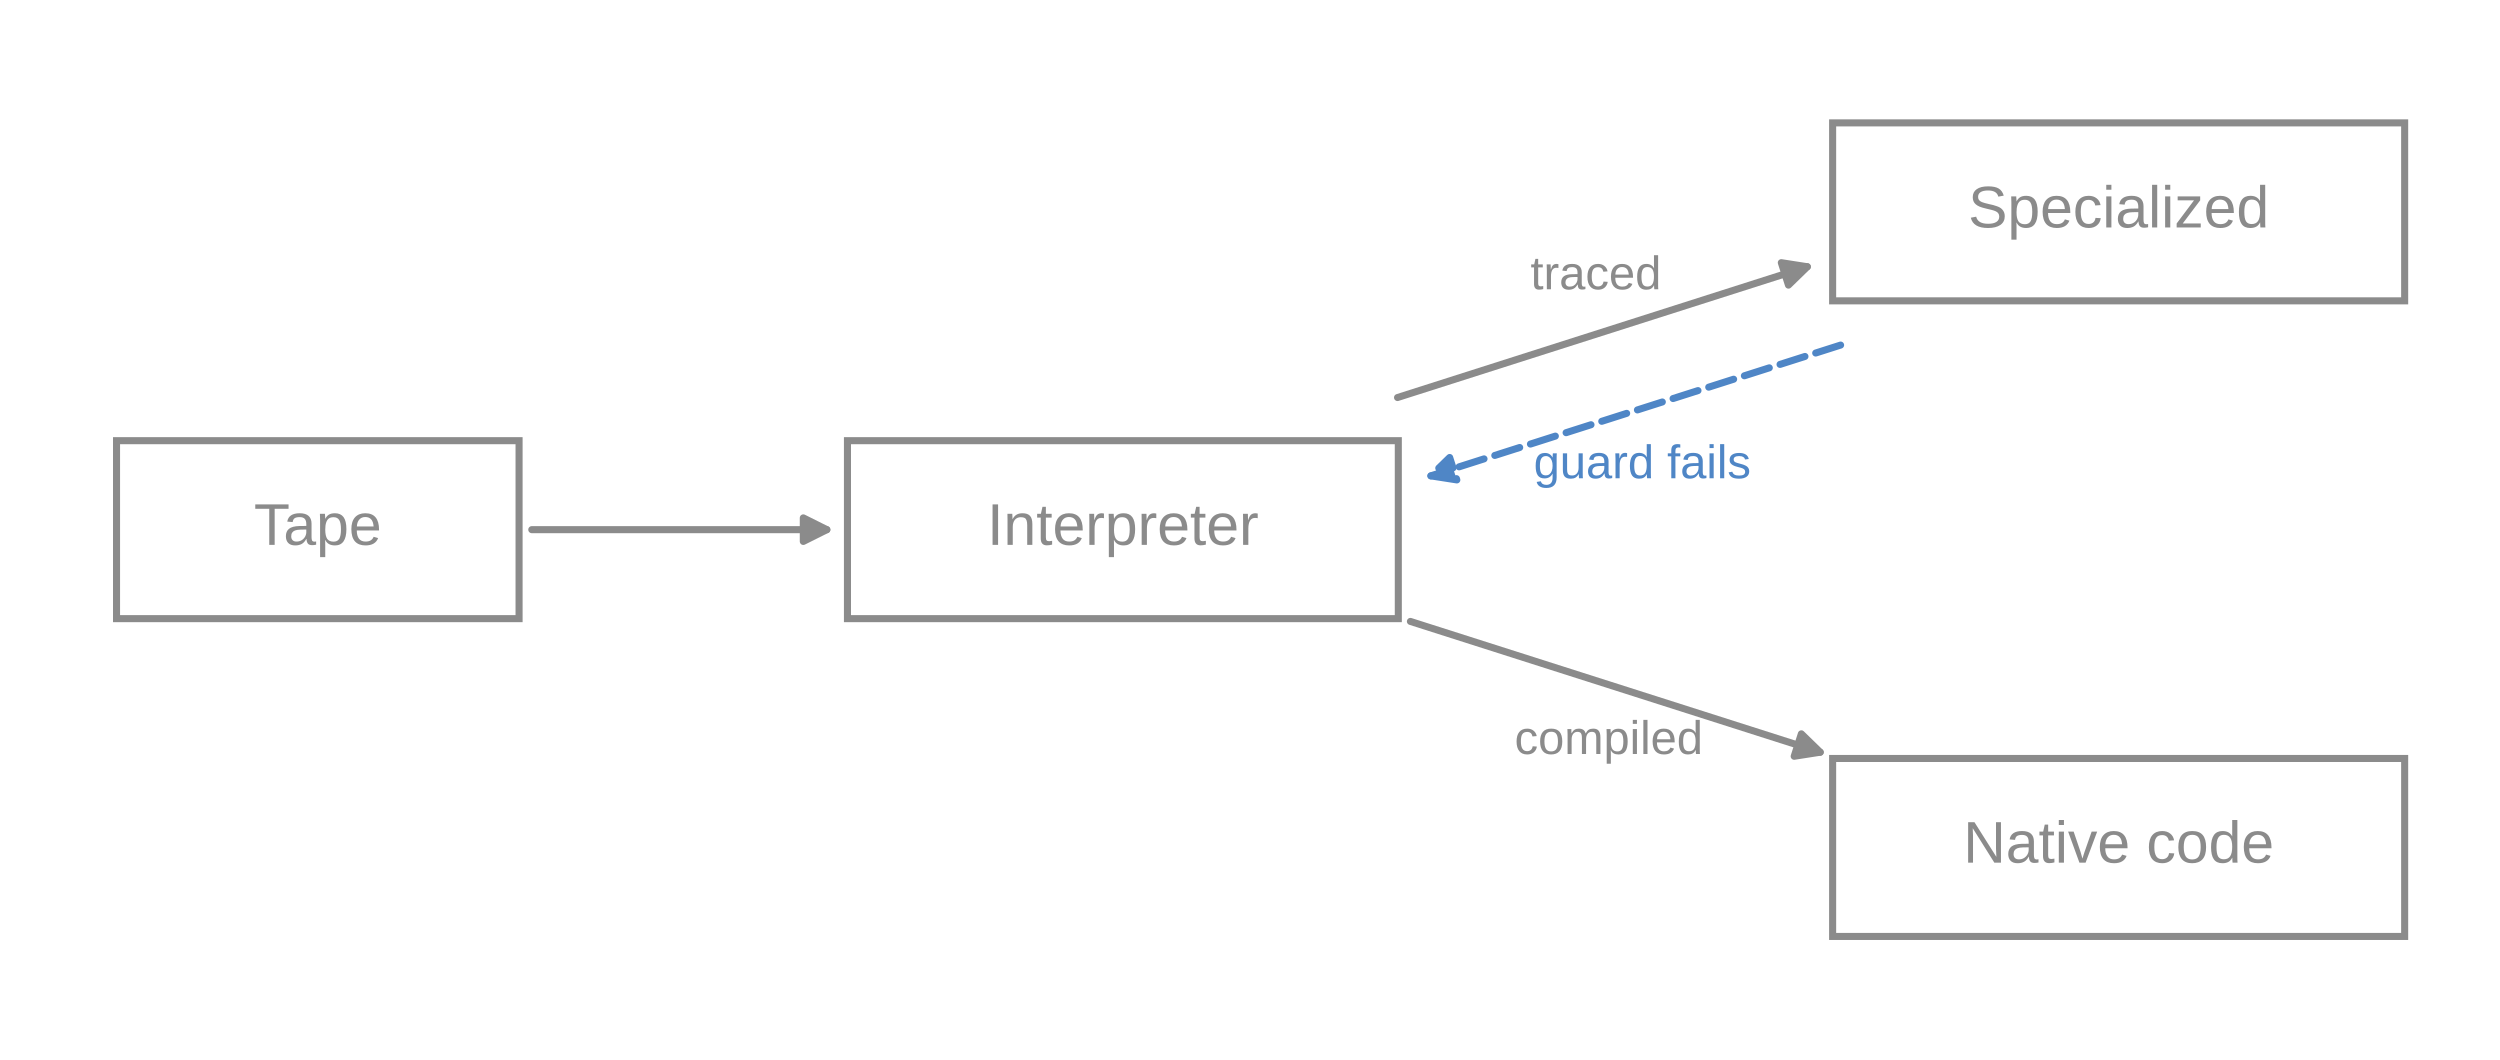
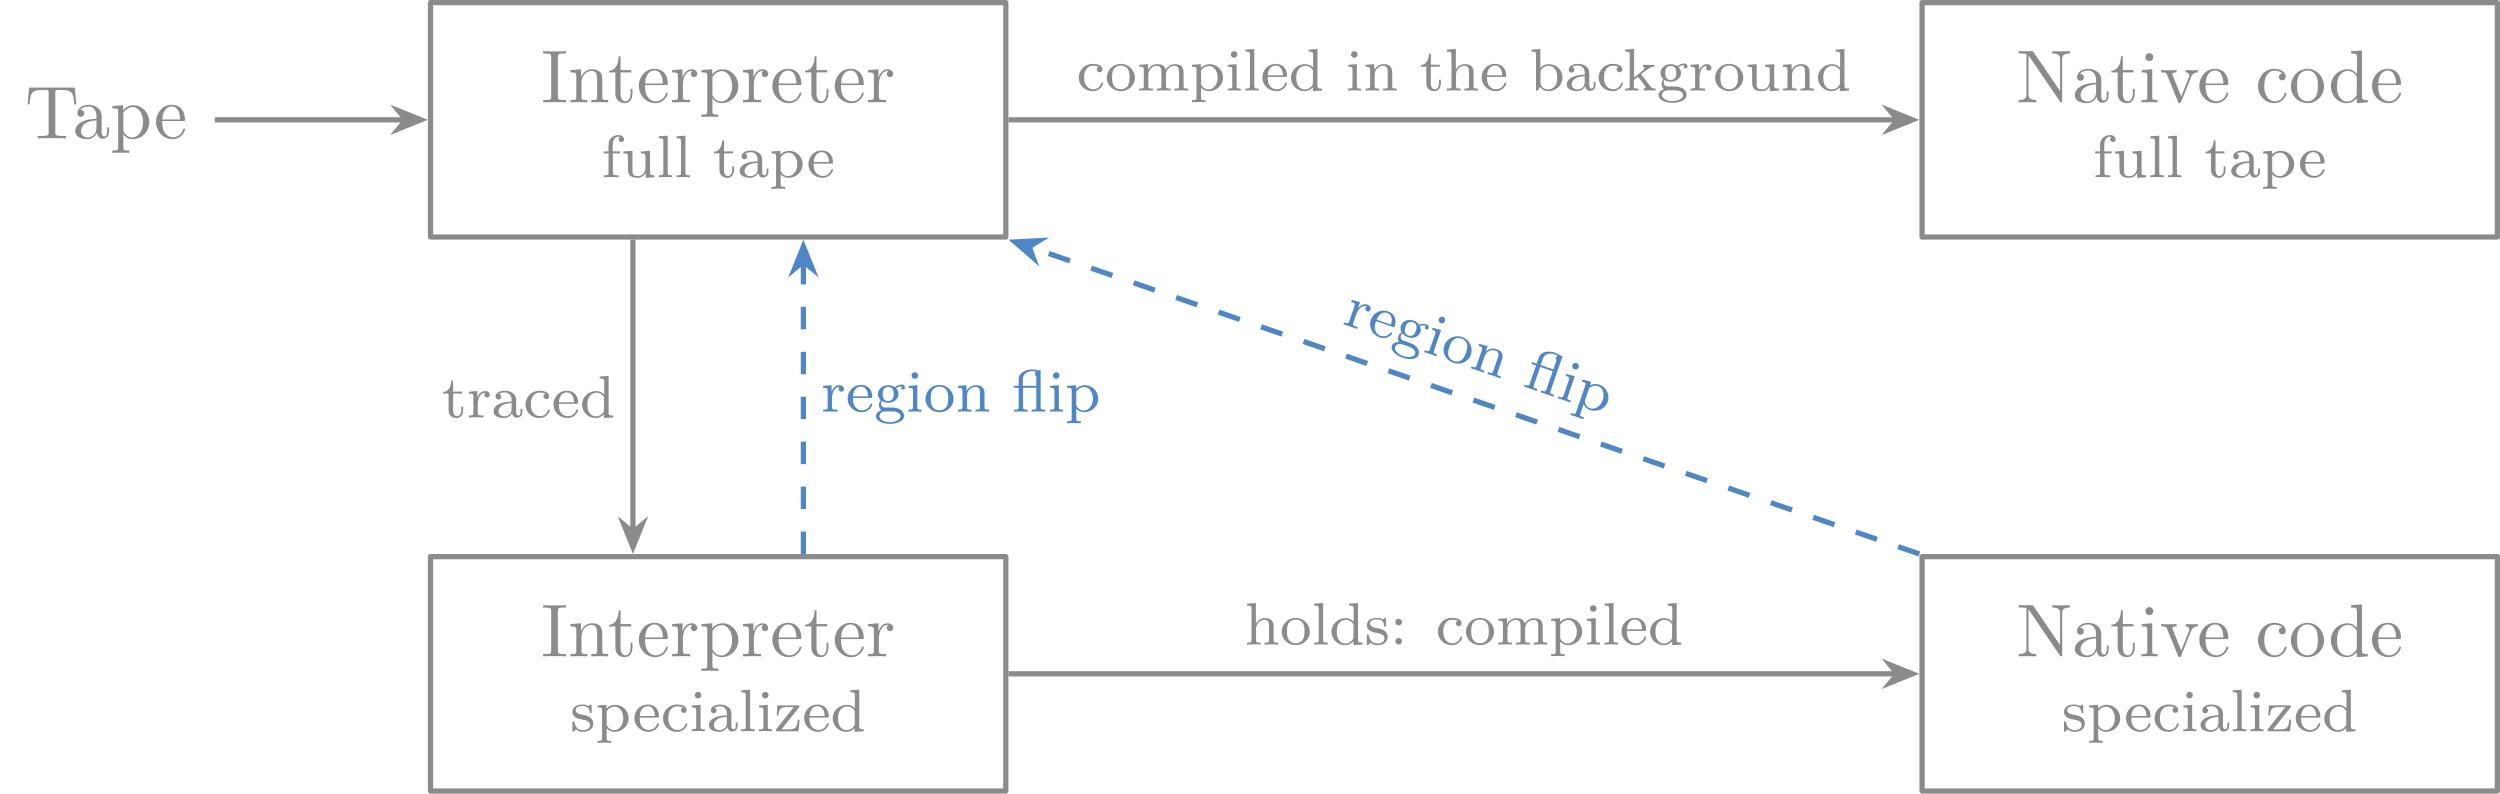
- <svg xmlns="http://www.w3.org/2000/svg" width="424.8pt" height="180pt" viewBox="0 0 424.8 180" version="1.1">
+ <svg xmlns="http://www.w3.org/2000/svg" xmlns:xlink="http://www.w3.org/1999/xlink" version="1.1" width="415.724pt" height="131.974pt" viewBox="-68.015 -68.015 332.58 105.579">
  <defs>
-     <style type="text/css">*{stroke-linejoin: round; stroke-linecap: butt}</style>
+     <path id="g1-73" d="M3.318 0V-.309H3.059C2.271-.309 2.242-.418 2.242-.777V-6.027C2.242-6.386 2.271-6.496 3.059-6.496H3.318V-6.804C2.969-6.775 2.182-6.775 1.803-6.775C1.415-6.775 .628-6.775 .279-6.804V-6.496H.538C1.325-6.496 1.355-6.386 1.355-6.027V-.777C1.355-.418 1.325-.309 .538-.309H.279V0C.628-.03 1.415-.03 1.793-.03C2.182-.03 2.969-.03 3.318 0Z" />
+     <path id="g1-78" d="M7.133-6.496V-6.804L5.968-6.775L4.802-6.804V-6.496C5.828-6.496 5.828-6.027 5.828-5.758V-1.504L2.311-6.675C2.222-6.795 2.212-6.804 2.022-6.804H.329V-6.496H.618C.767-6.496 .966-6.486 1.116-6.476C1.345-6.446 1.355-6.436 1.355-6.247V-1.046C1.355-.777 1.355-.309 .329-.309V0L1.494-.03L2.66 0V-.309C1.634-.309 1.634-.777 1.634-1.046V-6.227C1.684-6.177 1.694-6.167 1.733-6.107L5.798-.13C5.888-.01 5.898 0 5.968 0C6.107 0 6.107-.07 6.107-.259V-5.758C6.107-6.027 6.107-6.496 7.133-6.496Z" />
+     <path id="g1-84" d="M6.824-4.503L6.635-6.745H.548L.359-4.503H.608C.747-6.107 .897-6.436 2.401-6.436C2.58-6.436 2.839-6.436 2.939-6.416C3.148-6.376 3.148-6.267 3.148-6.037V-.787C3.148-.448 3.148-.309 2.102-.309H1.704V0C2.112-.03 3.128-.03 3.587-.03S5.071-.03 5.479 0V-.309H5.081C4.035-.309 4.035-.448 4.035-.787V-6.037C4.035-6.237 4.035-6.376 4.214-6.416C4.324-6.436 4.593-6.436 4.782-6.436C6.286-6.436 6.436-6.107 6.575-4.503H6.824Z" />
+     <path id="g1-97" d="M4.812-.887V-1.445H4.563V-.887C4.563-.309 4.314-.249 4.204-.249C3.875-.249 3.836-.697 3.836-.747V-2.74C3.836-3.158 3.836-3.547 3.477-3.915C3.088-4.304 2.59-4.463 2.112-4.463C1.295-4.463 .608-3.995 .608-3.337C.608-3.039 .807-2.869 1.066-2.869C1.345-2.869 1.524-3.068 1.524-3.328C1.524-3.447 1.474-3.776 1.016-3.786C1.285-4.134 1.773-4.244 2.092-4.244C2.58-4.244 3.148-3.856 3.148-2.969V-2.6C2.64-2.57 1.943-2.54 1.315-2.242C.568-1.903 .319-1.385 .319-.946C.319-.139 1.285 .11 1.913 .11C2.57 .11 3.029-.289 3.218-.757C3.258-.359 3.527 .06 3.995 .06C4.204 .06 4.812-.08 4.812-.887ZM3.148-1.395C3.148-.448 2.431-.11 1.983-.11C1.494-.11 1.086-.458 1.086-.956C1.086-1.504 1.504-2.331 3.148-2.391V-1.395Z" />
+     <path id="g1-99" d="M4.134-1.186C4.134-1.285 4.035-1.285 4.005-1.285C3.915-1.285 3.895-1.245 3.875-1.186C3.587-.259 2.939-.139 2.57-.139C2.042-.139 1.166-.568 1.166-2.172C1.166-3.796 1.983-4.214 2.511-4.214C2.6-4.214 3.228-4.204 3.577-3.846C3.168-3.816 3.108-3.517 3.108-3.387C3.108-3.128 3.288-2.929 3.567-2.929C3.826-2.929 4.025-3.098 4.025-3.397C4.025-4.075 3.268-4.463 2.501-4.463C1.255-4.463 .339-3.387 .339-2.152C.339-.877 1.325 .11 2.481 .11C3.816 .11 4.134-1.086 4.134-1.186Z" />
+     <path id="g1-100" d="M5.25 0V-.309C4.553-.309 4.473-.379 4.473-.867V-6.914L3.039-6.804V-6.496C3.736-6.496 3.816-6.426 3.816-5.938V-3.786C3.527-4.144 3.098-4.403 2.56-4.403C1.385-4.403 .339-3.427 .339-2.142C.339-.877 1.315 .11 2.451 .11C3.088 .11 3.537-.229 3.786-.548V.11L5.25 0ZM3.786-1.176C3.786-.996 3.786-.976 3.676-.807C3.377-.329 2.929-.11 2.501-.11C2.052-.11 1.694-.369 1.455-.747C1.196-1.156 1.166-1.724 1.166-2.132C1.166-2.501 1.186-3.098 1.474-3.547C1.684-3.856 2.062-4.184 2.6-4.184C2.949-4.184 3.367-4.035 3.676-3.587C3.786-3.417 3.786-3.397 3.786-3.218V-1.176Z" />
+     <path id="g1-101" d="M4.134-1.186C4.134-1.285 4.055-1.305 4.005-1.305C3.915-1.305 3.895-1.245 3.875-1.166C3.527-.139 2.63-.139 2.531-.139C2.032-.139 1.634-.438 1.405-.807C1.106-1.285 1.106-1.943 1.106-2.301H3.885C4.105-2.301 4.134-2.301 4.134-2.511C4.134-3.497 3.597-4.463 2.351-4.463C1.196-4.463 .279-3.437 .279-2.192C.279-.857 1.325 .11 2.471 .11C3.686 .11 4.134-.996 4.134-1.186ZM3.477-2.511H1.116C1.176-3.995 2.012-4.244 2.351-4.244C3.377-4.244 3.477-2.899 3.477-2.511Z" />
+     <path id="g1-105" d="M2.461 0V-.309C1.803-.309 1.763-.359 1.763-.747V-4.403L.369-4.294V-3.985C1.016-3.985 1.106-3.925 1.106-3.437V-.757C1.106-.309 .996-.309 .329-.309V0L1.425-.03C1.773-.03 2.122-.01 2.461 0ZM1.913-6.017C1.913-6.286 1.684-6.545 1.385-6.545C1.046-6.545 .847-6.267 .847-6.017C.847-5.748 1.076-5.489 1.375-5.489C1.714-5.489 1.913-5.768 1.913-6.017Z" />
+     <path id="g1-110" d="M5.33 0V-.309C4.812-.309 4.563-.309 4.553-.608V-2.511C4.553-3.367 4.553-3.676 4.244-4.035C4.105-4.204 3.776-4.403 3.198-4.403C2.471-4.403 2.002-3.975 1.724-3.357V-4.403L.319-4.294V-3.985C1.016-3.985 1.096-3.915 1.096-3.427V-.757C1.096-.309 .986-.309 .319-.309V0L1.445-.03L2.56 0V-.309C1.893-.309 1.783-.309 1.783-.757V-2.59C1.783-3.626 2.491-4.184 3.128-4.184C3.756-4.184 3.866-3.646 3.866-3.078V-.757C3.866-.309 3.756-.309 3.088-.309V0L4.214-.03L5.33 0Z" />
+     <path id="g1-111" d="M4.692-2.132C4.692-3.407 3.696-4.463 2.491-4.463C1.245-4.463 .279-3.377 .279-2.132C.279-.847 1.315 .11 2.481 .11C3.686 .11 4.692-.867 4.692-2.132ZM3.866-2.212C3.866-1.853 3.866-1.315 3.646-.877C3.427-.428 2.989-.139 2.491-.139C2.062-.139 1.624-.349 1.355-.807C1.106-1.245 1.106-1.853 1.106-2.212C1.106-2.6 1.106-3.138 1.345-3.577C1.614-4.035 2.082-4.244 2.481-4.244C2.919-4.244 3.347-4.025 3.606-3.597S3.866-2.59 3.866-2.212Z" />
+     <path id="g1-112" d="M5.191-2.152C5.191-3.417 4.224-4.403 3.108-4.403C2.331-4.403 1.913-3.965 1.714-3.746V-4.403L.279-4.294V-3.985C.986-3.985 1.056-3.925 1.056-3.487V1.176C1.056 1.624 .946 1.624 .279 1.624V1.933L1.395 1.903L2.521 1.933V1.624C1.853 1.624 1.743 1.624 1.743 1.176V-.498V-.588C1.793-.428 2.212 .11 2.969 .11C4.154 .11 5.191-.867 5.191-2.152ZM4.364-2.152C4.364-.946 3.666-.11 2.929-.11C2.531-.11 2.152-.309 1.883-.717C1.743-.927 1.743-.936 1.743-1.136V-3.357C2.032-3.866 2.521-4.154 3.029-4.154C3.756-4.154 4.364-3.278 4.364-2.152Z" />
+     <path id="g1-114" d="M3.626-3.796C3.626-4.115 3.318-4.403 2.889-4.403C2.162-4.403 1.803-3.736 1.664-3.308V-4.403L.279-4.294V-3.985C.976-3.985 1.056-3.915 1.056-3.427V-.757C1.056-.309 .946-.309 .279-.309V0L1.415-.03C1.813-.03 2.281-.03 2.68 0V-.309H2.471C1.733-.309 1.714-.418 1.714-.777V-2.311C1.714-3.298 2.132-4.184 2.889-4.184C2.959-4.184 2.979-4.184 2.999-4.174C2.969-4.164 2.77-4.045 2.77-3.786C2.77-3.507 2.979-3.357 3.198-3.357C3.377-3.357 3.626-3.477 3.626-3.796Z" />
+     <path id="g1-116" d="M3.308-1.235V-1.803H3.059V-1.255C3.059-.518 2.76-.139 2.391-.139C1.724-.139 1.724-1.046 1.724-1.215V-3.985H3.148V-4.294H1.724V-6.127H1.474C1.465-5.31 1.166-4.244 .189-4.204V-3.985H1.036V-1.235C1.036-.01 1.963 .11 2.321 .11C3.029 .11 3.308-.598 3.308-1.235Z" />
+     <path id="g1-118" d="M5.061-3.985V-4.294C4.832-4.274 4.543-4.264 4.314-4.264L3.447-4.294V-3.985C3.816-3.975 3.925-3.746 3.925-3.557C3.925-3.467 3.905-3.427 3.866-3.318L2.849-.777L1.733-3.557C1.674-3.686 1.674-3.726 1.674-3.726C1.674-3.985 2.062-3.985 2.242-3.985V-4.294L1.156-4.264C.887-4.264 .488-4.274 .189-4.294V-3.985C.817-3.985 .857-3.925 .986-3.616L2.421-.08C2.481 .06 2.501 .11 2.63 .11S2.8 .02 2.839-.08L4.144-3.318C4.234-3.547 4.403-3.975 5.061-3.985Z" />
+     <path id="g0-29" d="M4.415 0V-.263C3.905-.263 3.81-.263 3.81-.622V-5.531L3.491-5.483C3.459-5.483 3.451-5.491 3.419-5.507C3.156-5.611 2.805-5.611 2.71-5.611C1.849-5.611 .885-5.189 .885-4.312V-3.435H.231V-3.172H.885V-.622C.885-.263 .789-.263 .279-.263V0C.59-.024 1.036-.024 1.172-.024C1.331-.024 1.761-.024 2.072 0V-.263C1.562-.263 1.467-.263 1.467-.622V-3.172H3.228V-.622C3.228-.263 3.132-.263 2.622-.263V0C2.933-.024 3.379-.024 3.515-.024C3.674-.024 4.105-.024 4.415 0ZM3.228-3.435H1.443V-4.304C1.443-5.029 2.064-5.388 2.702-5.388C2.989-5.388 3.116-5.356 3.204-5.332C3.092-5.26 3.053-5.157 3.053-5.037C3.053-4.806 3.212-4.726 3.228-4.718V-3.435Z" />
+     <path id="g0-58" d="M1.618-2.989C1.618-3.26 1.403-3.435 1.18-3.435C.909-3.435 .733-3.22 .733-2.997C.733-2.726 .948-2.55 1.172-2.55C1.443-2.55 1.618-2.766 1.618-2.989ZM1.618-.438C1.618-.709 1.403-.885 1.18-.885C.909-.885 .733-.669 .733-.446C.733-.175 .948 0 1.172 0C1.443 0 1.618-.215 1.618-.438Z" />
+     <path id="g0-97" d="M4.097-.717V-1.156H3.85V-.717C3.85-.391 3.73-.263 3.563-.263C3.268-.263 3.268-.63 3.268-.717V-2.375C3.268-3.156 2.511-3.555 1.785-3.555C1.124-3.555 .534-3.3 .534-2.774C.534-2.534 .701-2.391 .909-2.391C1.132-2.391 1.283-2.55 1.283-2.766C1.283-2.957 1.164-3.092 .988-3.132C1.283-3.332 1.714-3.332 1.769-3.332C2.216-3.332 2.662-3.021 2.662-2.367V-2.12C2.2-2.096 1.666-2.072 1.108-1.841C.406-1.538 .271-1.076 .271-.813C.271-.128 1.076 .08 1.626 .08C2.208 .08 2.566-.247 2.742-.566C2.782-.263 2.989 .04 3.339 .04C3.419 .04 4.097 .008 4.097-.717ZM2.662-1.124C2.662-.351 2.008-.143 1.69-.143C1.275-.143 .925-.422 .925-.805C.925-1.331 1.419-1.873 2.662-1.913V-1.124Z" />
+     <path id="g0-98" d="M4.415-1.722C4.415-2.726 3.595-3.515 2.622-3.515C1.993-3.515 1.602-3.172 1.467-3.029V-5.531L.279-5.444V-5.181C.821-5.181 .885-5.125 .885-4.734V0H1.132L1.419-.494C1.61-.223 1.985 .08 2.527 .08C3.539 .08 4.415-.701 4.415-1.722ZM3.706-1.73C3.706-1.546 3.706-.98 3.419-.606C3.132-.247 2.758-.143 2.495-.143C2.112-.143 1.793-.343 1.586-.654C1.49-.805 1.49-.813 1.49-.964V-2.519C1.49-2.67 1.49-2.686 1.61-2.829C1.841-3.124 2.216-3.292 2.574-3.292C2.989-3.292 3.3-3.045 3.459-2.805C3.595-2.59 3.706-2.311 3.706-1.73Z" />
+     <path id="g0-99" d="M3.515-.956C3.515-1.052 3.411-1.052 3.387-1.052C3.332-1.052 3.292-1.044 3.268-.964C3.212-.797 2.989-.167 2.192-.167C1.698-.167 .988-.55 .988-1.73C.988-2.877 1.578-3.308 2.16-3.308C2.232-3.308 2.654-3.308 2.933-3.164C2.71-3.092 2.678-2.909 2.678-2.813C2.678-2.598 2.829-2.439 3.053-2.439C3.26-2.439 3.427-2.582 3.427-2.821C3.427-3.316 2.885-3.555 2.136-3.555C1.028-3.555 .279-2.67 .279-1.722C.279-.709 1.108 .08 2.112 .08C3.236 .08 3.515-.861 3.515-.956Z" />
+     <path id="g0-100" d="M4.415 0V-.263C3.873-.263 3.81-.319 3.81-.709V-5.531L2.622-5.444V-5.181C3.164-5.181 3.228-5.125 3.228-4.734V-3.053C2.949-3.355 2.574-3.515 2.16-3.515C1.164-3.515 .279-2.742 .279-1.714C.279-.733 1.076 .08 2.08 .08C2.55 .08 2.941-.143 3.204-.422V.08L4.415 0ZM3.204-.988C3.204-.845 3.204-.813 3.084-.654C2.861-.335 2.495-.143 2.12-.143C1.753-.143 1.435-.335 1.243-.63C1.028-.94 .988-1.331 .988-1.706C.988-2.168 1.06-2.495 1.243-2.774C1.435-3.068 1.793-3.292 2.2-3.292C2.582-3.292 2.965-3.1 3.204-2.686V-.988Z" />
+     <path id="g0-101" d="M3.515-.956C3.515-.988 3.491-1.068 3.387-1.068C3.3-1.068 3.284-1.012 3.268-.964C2.981-.191 2.295-.167 2.152-.167C1.793-.167 1.427-.335 1.188-.701S.948-1.578 .948-1.817H3.292C3.467-1.817 3.515-1.817 3.515-2C3.515-2.71 3.124-3.555 2-3.555C1.012-3.555 .239-2.734 .239-1.745C.239-.717 1.1 .08 2.104 .08C3.116 .08 3.515-.773 3.515-.956ZM2.973-2.024H.956C1.028-3.14 1.706-3.332 2-3.332C2.933-3.332 2.965-2.208 2.973-2.024Z" />
+     <path id="g0-102" d="M3.005-5.037C3.005-5.38 2.67-5.611 2.248-5.611C1.65-5.611 .94-5.181 .94-4.328V-3.435H.287V-3.172H.94V-.622C.94-.263 .845-.263 .335-.263V0C.646-.024 1.084-.024 1.275-.024C1.745-.024 1.761-.024 2.279 0V-.263H2.12C1.538-.263 1.522-.351 1.522-.638V-3.172H2.479V-3.435H1.498V-4.336C1.498-5.029 1.889-5.388 2.24-5.388C2.367-5.388 2.439-5.356 2.471-5.348C2.327-5.276 2.287-5.141 2.287-5.037C2.287-4.83 2.439-4.678 2.646-4.678C2.861-4.678 3.005-4.83 3.005-5.037Z" />
+     <path id="g0-103" d="M4.105-3.196C4.105-3.332 4.001-3.602 3.65-3.602C3.515-3.602 3.132-3.571 2.766-3.236C2.566-3.379 2.256-3.515 1.881-3.515C1.092-3.515 .51-2.965 .51-2.343C.51-1.969 .717-1.69 .885-1.53C.709-1.331 .646-1.076 .646-.885C.646-.558 .805-.311 .98-.175C.566-.064 .239 .247 .239 .614C.239 1.188 1.06 1.634 2.112 1.634C3.108 1.634 3.985 1.227 3.985 .598C3.985 .167 3.73-.167 3.467-.303C2.997-.55 2.606-.55 1.825-.55H1.379C1.132-.574 .933-.789 .933-1.076C.933-1.267 .98-1.339 1.036-1.411C1.371-1.211 1.682-1.172 1.873-1.172C2.662-1.172 3.244-1.722 3.244-2.343C3.244-2.646 3.108-2.901 2.917-3.108C3.029-3.204 3.292-3.371 3.682-3.379C3.65-3.355 3.61-3.316 3.61-3.188C3.61-3.045 3.714-2.941 3.858-2.941C3.969-2.941 4.105-3.013 4.105-3.196ZM2.614-2.343C2.614-2.048 2.574-1.841 2.455-1.682C2.279-1.459 2.024-1.403 1.881-1.403C1.14-1.403 1.14-2.168 1.14-2.343C1.14-2.638 1.18-2.845 1.299-3.005C1.435-3.188 1.658-3.284 1.873-3.284C2.614-3.284 2.614-2.519 2.614-2.343ZM3.515 .606C3.515 1.036 2.901 1.403 2.112 1.403C1.315 1.403 .709 1.036 .709 .606C.709 .438 .837-.032 1.49-.032H2.256C2.471-.032 3.515-.032 3.515 .606Z" />
+     <path id="g0-104" d="M4.479 0V-.263C3.969-.263 3.873-.263 3.873-.622V-2.415C3.873-3.084 3.571-3.515 2.734-3.515C2.032-3.515 1.666-3.068 1.522-2.813H1.514V-5.531L.327-5.444V-5.181C.869-5.181 .933-5.125 .933-4.734V-.622C.933-.263 .837-.263 .327-.263V0C.669-.024 1.02-.024 1.235-.024C1.467-.024 1.801-.024 2.144 0V-.263C1.634-.263 1.538-.263 1.538-.622V-2.064C1.538-2.901 2.176-3.292 2.662-3.292S3.268-2.949 3.268-2.447V-.622C3.268-.263 3.172-.263 2.662-.263V0C3.005-.024 3.355-.024 3.571-.024C3.802-.024 4.136-.024 4.479 0Z" />
+     <path id="g0-105" d="M2.072 0V-.263C1.554-.263 1.522-.303 1.522-.614V-3.515L.359-3.427V-3.164C.869-3.164 .94-3.116 .94-2.726V-.622C.94-.263 .845-.263 .335-.263V0C.646-.024 1.092-.024 1.211-.024C1.315-.024 1.793-.024 2.072 0ZM1.618-4.798C1.618-5.061 1.411-5.244 1.18-5.244S.741-5.061 .741-4.798C.741-4.567 .925-4.36 1.18-4.36C1.427-4.36 1.618-4.567 1.618-4.798Z" />
+     <path id="g0-107" d="M4.32 0V-.263C3.985-.263 3.842-.295 3.555-.669L2.399-2.168L3.076-2.71C3.602-3.124 3.937-3.164 4.136-3.172V-3.435C3.945-3.411 3.834-3.411 3.507-3.411C3.116-3.411 3.005-3.419 2.654-3.435V-3.172C2.805-3.164 2.837-3.061 2.837-3.013C2.837-2.845 2.678-2.71 2.614-2.662L1.467-1.737V-5.531L.279-5.444V-5.181C.821-5.181 .885-5.125 .885-4.734V-.622C.885-.263 .789-.263 .279-.263V0C.59-.024 1.02-.024 1.156-.024C1.315-.024 1.73-.024 2.04 0V-.263C1.53-.263 1.435-.263 1.435-.622V-1.395L1.977-1.825C2-1.825 2.208-1.546 2.335-1.395C2.455-1.227 2.582-1.068 2.71-.909C2.821-.749 2.989-.542 2.989-.422C2.989-.287 2.837-.263 2.742-.263V0C3.084-.024 3.443-.024 3.579-.024C3.881-.024 4.041-.024 4.32 0Z" />
+     <path id="g0-108" d="M2.128 0V-.263C1.618-.263 1.522-.263 1.522-.622V-5.531L.335-5.444V-5.181C.877-5.181 .94-5.125 .94-4.734V-.622C.94-.263 .845-.263 .335-.263V0C.646-.024 1.092-.024 1.227-.024C1.387-.024 1.817-.024 2.128 0Z" />
+     <path id="g0-109" d="M6.83 0V-.263C6.32-.263 6.225-.263 6.225-.622V-2.415C6.225-3.061 5.946-3.515 5.077-3.515C4.344-3.515 3.977-3.013 3.85-2.782C3.706-3.355 3.252-3.515 2.734-3.515C1.961-3.515 1.594-2.965 1.49-2.75H1.482V-3.515L.327-3.427V-3.164C.869-3.164 .933-3.108 .933-2.718V-.622C.933-.263 .837-.263 .327-.263V0C.669-.024 1.02-.024 1.235-.024C1.467-.024 1.801-.024 2.144 0V-.263C1.634-.263 1.538-.263 1.538-.622V-2.064C1.538-2.901 2.168-3.292 2.67-3.292C3.188-3.292 3.276-2.885 3.276-2.447V-.622C3.276-.263 3.18-.263 2.67-.263V0C3.013-.024 3.363-.024 3.579-.024C3.81-.024 4.144-.024 4.487 0V-.263C3.977-.263 3.881-.263 3.881-.622V-2.064C3.881-2.901 4.511-3.292 5.013-3.292C5.531-3.292 5.619-2.885 5.619-2.447V-.622C5.619-.263 5.523-.263 5.013-.263V0C5.356-.024 5.707-.024 5.922-.024C6.153-.024 6.488-.024 6.83 0Z" />
+     <path id="g0-110" d="M4.479 0V-.263C3.969-.263 3.873-.263 3.873-.622V-2.415C3.873-3.084 3.571-3.515 2.734-3.515C1.945-3.515 1.586-2.941 1.49-2.75H1.482V-3.515L.327-3.427V-3.164C.869-3.164 .933-3.108 .933-2.718V-.622C.933-.263 .837-.263 .327-.263V0C.669-.024 1.02-.024 1.235-.024C1.467-.024 1.801-.024 2.144 0V-.263C1.634-.263 1.538-.263 1.538-.622V-2.064C1.538-2.901 2.176-3.292 2.662-3.292S3.268-2.949 3.268-2.447V-.622C3.268-.263 3.172-.263 2.662-.263V0C3.005-.024 3.355-.024 3.571-.024C3.802-.024 4.136-.024 4.479 0Z" />
+     <path id="g0-111" d="M3.985-1.698C3.985-2.694 3.164-3.555 2.112-3.555S.239-2.694 .239-1.698S1.092 .08 2.112 .08C3.14 .08 3.985-.701 3.985-1.698ZM3.276-1.769C3.276-1.403 3.26-.964 3.037-.63C2.821-.311 2.463-.167 2.112-.167C1.682-.167 1.347-.375 1.172-.654C.972-.98 .948-1.371 .948-1.769C.948-2.072 .948-2.55 1.196-2.893C1.403-3.172 1.737-3.332 2.112-3.332C2.527-3.332 2.869-3.132 3.053-2.853C3.268-2.519 3.276-2.088 3.276-1.769Z" />
+     <path id="g0-112" d="M4.415-1.722C4.415-2.718 3.61-3.515 2.646-3.515C2.335-3.515 1.873-3.435 1.467-3.021V-3.515L.279-3.427V-3.164C.845-3.164 .885-3.116 .885-2.782V.925C.885 1.283 .789 1.283 .279 1.283V1.546C.622 1.522 .972 1.522 1.188 1.522C1.419 1.522 1.753 1.522 2.096 1.546V1.283C1.586 1.283 1.49 1.283 1.49 .925V-.391C1.865 .016 2.271 .08 2.527 .08C3.539 .08 4.415-.701 4.415-1.722ZM3.706-1.722C3.706-.805 3.132-.143 2.487-.143C2.208-.143 1.841-.263 1.586-.662C1.49-.797 1.49-.805 1.49-.956V-2.654C1.674-2.973 2.072-3.268 2.574-3.268C3.188-3.268 3.706-2.59 3.706-1.722Z" />
+     <path id="g0-114" d="M3.061-3.013C3.061-3.292 2.805-3.515 2.455-3.515C1.937-3.515 1.586-3.124 1.419-2.678H1.411V-3.515L.279-3.427V-3.164C.821-3.164 .885-3.108 .885-2.718V-.622C.885-.263 .789-.263 .279-.263V0C.59-.024 1.028-.024 1.219-.024C1.69-.024 1.706-.024 2.224 0V-.263H2.064C1.482-.263 1.467-.351 1.467-.638V-1.817C1.467-2.415 1.714-3.276 2.479-3.292C2.431-3.26 2.351-3.196 2.351-3.013C2.351-2.766 2.542-2.654 2.702-2.654C2.893-2.654 3.061-2.782 3.061-3.013Z" />
+     <path id="g0-115" d="M3.053-1.028C3.053-1.411 2.821-1.969 1.873-2.144C1.809-2.16 1.363-2.24 1.331-2.24C1.084-2.295 .709-2.463 .709-2.782C.709-3.021 .885-3.355 1.642-3.355C2.534-3.355 2.574-2.702 2.59-2.479C2.598-2.415 2.654-2.391 2.71-2.391C2.837-2.391 2.837-2.447 2.837-2.598V-3.347C2.837-3.475 2.837-3.555 2.734-3.555C2.694-3.555 2.67-3.555 2.542-3.427C2.527-3.419 2.455-3.347 2.431-3.347C2.431-3.347 2.407-3.347 2.359-3.379C2.232-3.467 2-3.555 1.642-3.555C.526-3.555 .279-2.949 .279-2.566C.279-2.168 .574-1.937 .598-1.913C.917-1.674 1.1-1.642 1.634-1.546C2.008-1.474 2.622-1.363 2.622-.821C2.622-.51 2.415-.143 1.682-.143C.877-.143 .646-.765 .542-1.188C.51-1.291 .502-1.331 .406-1.331C.279-1.331 .279-1.267 .279-1.116V-.128C.279 0 .279 .08 .383 .08C.43 .08 .438 .072 .582-.08C.622-.12 .709-.223 .749-.263C1.108 .064 1.482 .08 1.69 .08C2.702 .08 3.053-.502 3.053-1.028Z" />
+     <path id="g0-116" d="M2.813-.996V-1.443H2.566V-1.012C2.566-.462 2.319-.167 2.016-.167C1.482-.167 1.482-.853 1.482-.98V-3.172H2.67V-3.435H1.482V-4.902H1.235C1.227-4.176 .901-3.419 .159-3.395V-3.172H.877V-.996C.877-.064 1.594 .08 1.961 .08C2.495 .08 2.813-.399 2.813-.996Z" />
+     <path id="g0-117" d="M4.479 0V-.263C3.937-.263 3.873-.319 3.873-.709V-3.515L2.662-3.427V-3.164C3.204-3.164 3.268-3.108 3.268-2.718V-1.331C3.268-.646 2.853-.143 2.256-.143C1.57-.143 1.538-.486 1.538-.885V-3.515L.327-3.427V-3.164C.933-3.164 .933-3.14 .933-2.431V-1.235C.933-.662 .933 .08 2.208 .08C2.957 .08 3.244-.494 3.284-.566H3.292V.08L4.479 0Z" />
+     <path id="g0-122" d="M3.403-1.538H3.156C3.076-.614 2.925-.247 1.945-.247H.996L3.308-3.156C3.363-3.228 3.379-3.244 3.379-3.308C3.379-3.435 3.284-3.435 3.156-3.435H.446L.351-2.104H.598C.646-2.933 .821-3.212 1.714-3.212H2.622L.311-.295C.255-.223 .239-.207 .239-.135C.239 0 .327 0 .462 0H3.26L3.403-1.538Z" />
  </defs>
-   <g id="figure_1">
-     <g id="patch_1">
-       <path d="M 0 180  L 424.8 180  L 424.8 0  L 0 0  L 0 180  z " style="fill: none" />
-     </g>
-     <g id="axes_1">
-       <g id="patch_2">
-         <path d="M 19.8 105.12  L 88.2 105.12  L 88.2 74.88  L 19.8 74.88  L 19.8 105.12  z " clip-path="url(#p1f3bacb4b5)" style="fill: none; stroke: #8b8b8b; stroke-width: 1.2; stroke-linejoin: miter" />
-       </g>
-       <g id="patch_3">
-         <path d="M 144 105.12  L 237.6 105.12  L 237.6 74.88  L 144 74.88  L 144 105.12  z " clip-path="url(#p1f3bacb4b5)" style="fill: none; stroke: #8b8b8b; stroke-width: 1.2; stroke-linejoin: miter" />
-       </g>
-       <g id="patch_4">
-         <path d="M 311.4 51.12  L 408.6 51.12  L 408.6 20.88  L 311.4 20.88  L 311.4 51.12  z " clip-path="url(#p1f3bacb4b5)" style="fill: none; stroke: #8b8b8b; stroke-width: 1.2; stroke-linejoin: miter" />
-       </g>
-       <g id="patch_5">
-         <path d="M 311.4 159.12  L 408.6 159.12  L 408.6 128.88  L 311.4 128.88  L 311.4 159.12  z " clip-path="url(#p1f3bacb4b5)" style="fill: none; stroke: #8b8b8b; stroke-width: 1.2; stroke-linejoin: miter" />
-       </g>
-       <g id="text_1">
-         <text style="font-size: 10px; font-family: 'Arial', 'DejaVu Sans'; text-anchor: middle; fill: #8b8b8b" x="54" y="92.585" transform="rotate(-0 54 92.58516)">Tape</text>
-       </g>
-       <g id="text_2">
-         <text style="font-size: 10px; font-family: 'Arial', 'DejaVu Sans'; text-anchor: middle; fill: #8b8b8b" x="190.8" y="92.585" transform="rotate(-0 190.8 92.58516)">Interpreter</text>
-       </g>
-       <g id="text_3">
-         <text style="font-size: 10px; font-family: 'Arial', 'DejaVu Sans'; text-anchor: middle; fill: #8b8b8b" x="360" y="38.646" transform="rotate(-0 360 38.64609)">Specialized</text>
-       </g>
-       <g id="text_4">
-         <text style="font-size: 10px; font-family: 'Arial', 'DejaVu Sans'; text-anchor: middle; fill: #8b8b8b" x="360" y="146.585" transform="rotate(-0 360 146.5852)">Native code</text>
-       </g>
-       <g id="patch_6">
-         <path d="M 90.36 90  Q 116.1 90 140.498 90  " style="fill: none; stroke: #8b8b8b; stroke-width: 1.2; stroke-linecap: round" />
-         <path d="M 136.498 88  L 140.498 90  L 136.498 92  z " style="fill: #8b8b8b; stroke: #8b8b8b; stroke-width: 1.2; stroke-linecap: round" />
-       </g>
-       <g id="patch_7">
-         <path d="M 237.469 67.548  Q 272.923 56.233 307.099 45.325  " style="fill: none; stroke: #8b8b8b; stroke-width: 1.2; stroke-linecap: round" />
-         <path d="M 302.68 44.636  L 307.099 45.325  L 303.896 48.447  z " style="fill: #8b8b8b; stroke: #8b8b8b; stroke-width: 1.2; stroke-linecap: round" />
-       </g>
-       <g id="text_5">
-         <text style="font-size: 8px; font-family: 'Arial', 'DejaVu Sans'; text-anchor: middle; fill: #8b8b8b" x="271.172" y="49.155" transform="rotate(-0 271.1716 49.15545)">traced</text>
-       </g>
-       <g id="patch_8">
-         <path d="M 312.755 58.636  Q 277.301 69.951 243.125 80.858  " style="fill: none; stroke-dasharray: 4.44,1.92; stroke-dashoffset: 0; stroke: #4f86c6; stroke-width: 1.2; stroke-linecap: round" />
-         <path d="M 247.544 81.547  L 243.125 80.858  L 246.328 77.737  z " style="fill: #4f86c6; stroke-dasharray: 4.44,1.92; stroke-dashoffset: 0; stroke: #4f86c6; stroke-width: 1.2; stroke-linecap: round" />
-       </g>
-       <g id="text_6">
-         <text style="font-size: 8px; font-family: 'Arial', 'DejaVu Sans'; text-anchor: middle; fill: #4f86c6" x="279.052" y="81.262" transform="rotate(-0 279.0524 81.26213)">guard fails</text>
-       </g>
-       <g id="patch_9">
-         <path d="M 239.658 105.593  Q 275.112 116.908 309.288 127.815  " style="fill: none; stroke: #8b8b8b; stroke-width: 1.2; stroke-linecap: round" />
-         <path d="M 306.086 124.694  L 309.288 127.815  L 304.869 128.505  z " style="fill: #8b8b8b; stroke: #8b8b8b; stroke-width: 1.2; stroke-linecap: round" />
-       </g>
-       <g id="text_7">
-         <text style="font-size: 8px; font-family: 'Arial', 'DejaVu Sans'; text-anchor: middle; fill: #8b8b8b" x="273.361" y="128.122" transform="rotate(-0 273.3607 128.1217)">compiled</text>
+   <g id="page1">
+     <g stroke-miterlimit="10" transform="matrix(.996264 0 0 -.996264 27.52312 -52.07573)" fill="#8b8b8b" stroke="#8b8b8b" stroke-width="0.7" stroke-linejoin="round">
+       <path d="M-38.411-15.649H38.411V15.649H-38.411Z" fill="none" />
+       <g transform="matrix(1.00375 0 0 -1.00375 -51.27919 -59.93764)" stroke="none" fill="#8b8b8b">
+         <use x="27.523" y="-62.038" xlink:href="#g1-73" />
+         <use x="31.121" y="-62.038" xlink:href="#g1-110" />
+         <use x="36.379" y="-62.038" xlink:href="#g1-116" />
+         <use x="40.253" y="-62.038" xlink:href="#g1-101" />
+         <use x="44.681" y="-62.038" xlink:href="#g1-114" />
+         <use x="48.583" y="-62.038" xlink:href="#g1-112" />
+         <use x="54.118" y="-62.038" xlink:href="#g1-114" />
+         <use x="58.02" y="-62.038" xlink:href="#g1-101" />
+         <use x="62.448" y="-62.038" xlink:href="#g1-116" />
+         <use x="66.322" y="-62.038" xlink:href="#g1-101" />
+         <use x="70.75" y="-62.038" xlink:href="#g1-114" />
+         <use x="35.562" y="-52.076" xlink:href="#g0-102" />
+         <use x="38.15" y="-52.076" xlink:href="#g0-117" />
+         <use x="42.854" y="-52.076" xlink:href="#g0-108" />
+         <use x="45.207" y="-52.076" xlink:href="#g0-108" />
+         <use x="50.382" y="-52.076" xlink:href="#g0-116" />
+         <use x="53.675" y="-52.076" xlink:href="#g0-97" />
+         <use x="57.909" y="-52.076" xlink:href="#g0-112" />
+         <use x="62.849" y="-52.076" xlink:href="#g0-101" />
+       </g>
+       <path d="M160.758-15.649H237.58V15.649H160.758Z" fill="none" />
+       <g transform="matrix(1.00375 0 0 -1.00375 145.7093 -59.93764)" stroke="none" fill="#8b8b8b">
+         <use x="27.523" y="-62.038" xlink:href="#g1-78" />
+         <use x="34.995" y="-62.038" xlink:href="#g1-97" />
+         <use x="39.976" y="-62.038" xlink:href="#g1-116" />
+         <use x="43.851" y="-62.038" xlink:href="#g1-105" />
+         <use x="46.618" y="-62.038" xlink:href="#g1-118" />
+         <use x="51.6" y="-62.038" xlink:href="#g1-101" />
+         <use x="59.349" y="-62.038" xlink:href="#g1-99" />
+         <use x="63.776" y="-62.038" xlink:href="#g1-111" />
+         <use x="69.035" y="-62.038" xlink:href="#g1-100" />
+         <use x="74.569" y="-62.038" xlink:href="#g1-101" />
+         <use x="37.735" y="-52.076" xlink:href="#g0-102" />
+         <use x="40.322" y="-52.076" xlink:href="#g0-117" />
+         <use x="45.027" y="-52.076" xlink:href="#g0-108" />
+         <use x="47.379" y="-52.076" xlink:href="#g0-108" />
+         <use x="52.554" y="-52.076" xlink:href="#g0-116" />
+         <use x="55.848" y="-52.076" xlink:href="#g0-97" />
+         <use x="60.082" y="-52.076" xlink:href="#g0-112" />
+         <use x="65.022" y="-52.076" xlink:href="#g0-101" />
+       </g>
+       <path d="M-38.411-89.626H38.411V-58.328H-38.411Z" fill="none" />
+       <g transform="matrix(1.00375 0 0 -1.00375 -51.27919 -133.9149)" stroke="none" fill="#8b8b8b">
+         <use x="27.523" y="-62.038" xlink:href="#g1-73" />
+         <use x="31.121" y="-62.038" xlink:href="#g1-110" />
+         <use x="36.379" y="-62.038" xlink:href="#g1-116" />
+         <use x="40.253" y="-62.038" xlink:href="#g1-101" />
+         <use x="44.681" y="-62.038" xlink:href="#g1-114" />
+         <use x="48.583" y="-62.038" xlink:href="#g1-112" />
+         <use x="54.118" y="-62.038" xlink:href="#g1-114" />
+         <use x="58.02" y="-62.038" xlink:href="#g1-101" />
+         <use x="62.448" y="-62.038" xlink:href="#g1-116" />
+         <use x="66.322" y="-62.038" xlink:href="#g1-101" />
+         <use x="70.75" y="-62.038" xlink:href="#g1-114" />
+         <use x="31.422" y="-52.076" xlink:href="#g0-115" />
+         <use x="34.762" y="-52.076" xlink:href="#g0-112" />
+         <use x="39.702" y="-52.076" xlink:href="#g0-101" />
+         <use x="43.466" y="-52.076" xlink:href="#g0-99" />
+         <use x="47.23" y="-52.076" xlink:href="#g0-105" />
+         <use x="49.582" y="-52.076" xlink:href="#g0-97" />
+         <use x="53.816" y="-52.076" xlink:href="#g0-108" />
+         <use x="56.169" y="-52.076" xlink:href="#g0-105" />
+         <use x="58.521" y="-52.076" xlink:href="#g0-122" />
+         <use x="62.285" y="-52.076" xlink:href="#g0-101" />
+         <use x="66.049" y="-52.076" xlink:href="#g0-100" />
+       </g>
+       <path d="M160.758-89.626H237.58V-58.328H160.758Z" fill="none" />
+       <g transform="matrix(1.00375 0 0 -1.00375 145.7093 -133.9149)" stroke="none" fill="#8b8b8b">
+         <use x="27.523" y="-62.038" xlink:href="#g1-78" />
+         <use x="34.995" y="-62.038" xlink:href="#g1-97" />
+         <use x="39.976" y="-62.038" xlink:href="#g1-116" />
+         <use x="43.851" y="-62.038" xlink:href="#g1-105" />
+         <use x="46.618" y="-62.038" xlink:href="#g1-118" />
+         <use x="51.6" y="-62.038" xlink:href="#g1-101" />
+         <use x="59.349" y="-62.038" xlink:href="#g1-99" />
+         <use x="63.776" y="-62.038" xlink:href="#g1-111" />
+         <use x="69.035" y="-62.038" xlink:href="#g1-100" />
+         <use x="74.569" y="-62.038" xlink:href="#g1-101" />
+         <use x="33.594" y="-52.076" xlink:href="#g0-115" />
+         <use x="36.935" y="-52.076" xlink:href="#g0-112" />
+         <use x="41.875" y="-52.076" xlink:href="#g0-101" />
+         <use x="45.639" y="-52.076" xlink:href="#g0-99" />
+         <use x="49.402" y="-52.076" xlink:href="#g0-105" />
+         <use x="51.755" y="-52.076" xlink:href="#g0-97" />
+         <use x="55.989" y="-52.076" xlink:href="#g0-108" />
+         <use x="58.341" y="-52.076" xlink:href="#g0-105" />
+         <use x="60.694" y="-52.076" xlink:href="#g0-122" />
+         <use x="64.457" y="-52.076" xlink:href="#g0-101" />
+         <use x="68.221" y="-52.076" xlink:href="#g0-100" />
+       </g>
+       <g transform="matrix(1.00375 0 0 -1.00375 -120.1897 -54.74316)" stroke="none" fill="#8b8b8b">
+         <use x="27.523" y="-52.076" xlink:href="#g1-84" />
+         <use x="33.888" y="-52.076" xlink:href="#g1-97" />
+         <use x="38.869" y="-52.076" xlink:href="#g1-112" />
+         <use x="44.681" y="-52.076" xlink:href="#g1-101" />
+       </g>
+       <path d="M-67.214 0H-41.86" fill="none" />
+       <g transform="translate(-43.7612)" stroke-dasharray="none" stroke-dashoffset="0.0" stroke-linejoin="miter">
+         <path d="M4.058 0L1.086 1.201L2.076 0L1.086-1.201Z" />
+       </g>
+       <path d="M38.761 0H157.309" fill="none" />
+       <g transform="translate(155.408)" stroke-dasharray="none" stroke-dashoffset="0.0" stroke-linejoin="miter">
+         <path d="M4.058 0L1.086 1.201L2.076 0L1.086-1.201Z" />
+       </g>
+       <g transform="matrix(1.00375 0 0 -1.00375 20.24536 -48.36546)" stroke="none" fill="#8b8b8b">
+         <use x="27.523" y="-52.076" xlink:href="#g0-99" />
+         <use x="31.287" y="-52.076" xlink:href="#g0-111" />
+         <use x="35.521" y="-52.076" xlink:href="#g0-109" />
+         <use x="42.578" y="-52.076" xlink:href="#g0-112" />
+         <use x="47.283" y="-52.076" xlink:href="#g0-105" />
+         <use x="49.635" y="-52.076" xlink:href="#g0-108" />
+         <use x="51.988" y="-52.076" xlink:href="#g0-101" />
+         <use x="55.751" y="-52.076" xlink:href="#g0-100" />
+         <use x="63.279" y="-52.076" xlink:href="#g0-105" />
+         <use x="65.631" y="-52.076" xlink:href="#g0-110" />
+         <use x="73.159" y="-52.076" xlink:href="#g0-116" />
+         <use x="76.452" y="-52.076" xlink:href="#g0-104" />
+         <use x="81.157" y="-52.076" xlink:href="#g0-101" />
+         <use x="87.743" y="-52.076" xlink:href="#g0-98" />
+         <use x="92.448" y="-52.076" xlink:href="#g0-97" />
+         <use x="96.682" y="-52.076" xlink:href="#g0-99" />
+         <use x="100.211" y="-52.076" xlink:href="#g0-107" />
+         <use x="104.68" y="-52.076" xlink:href="#g0-103" />
+         <use x="108.914" y="-52.076" xlink:href="#g0-114" />
+         <use x="112.214" y="-52.076" xlink:href="#g0-111" />
+         <use x="116.448" y="-52.076" xlink:href="#g0-117" />
+         <use x="121.153" y="-52.076" xlink:href="#g0-110" />
+         <use x="125.858" y="-52.076" xlink:href="#g0-100" />
+       </g>
+       <path d="M-11.381-15.999V-54.879" fill="none" />
+       <g transform="matrix(0 -1 1 0 -11.38109 -52.9783)" stroke-dasharray="none" stroke-dashoffset="0.0" stroke-linejoin="miter">
+         <path d="M4.058 0L1.086 1.201L2.076 0L1.086-1.201Z" />
+       </g>
+       <g transform="matrix(1.00375 0 0 -1.00375 -64.50389 -92.01515)" stroke="none" fill="#8b8b8b">
+         <use x="27.523" y="-52.076" xlink:href="#g0-116" />
+         <use x="30.816" y="-52.076" xlink:href="#g0-114" />
+         <use x="34.117" y="-52.076" xlink:href="#g0-97" />
+         <use x="38.351" y="-52.076" xlink:href="#g0-99" />
+         <use x="42.115" y="-52.076" xlink:href="#g0-101" />
+         <use x="45.878" y="-52.076" xlink:href="#g0-100" />
+       </g>
+       <g stroke-dasharray="3.0,3.0" stroke-dashoffset="0.0" fill="#4f86c6" stroke="#4f86c6">
+         <path d="M11.381-57.978V-19.098" fill="none" />
+         <g transform="matrix(0 1 -1 0 11.38109 -20.999)" stroke-dasharray="none" stroke-dashoffset="0.0" stroke-linejoin="miter">
+           <path d="M4.058 0L1.086 1.201L2.076 0L1.086-1.201Z" />
+         </g>
+         <g transform="matrix(1.00375 0 0 -1.00375 -13.89525 -91.23738)" stroke="none" fill="#4f86c6">
+           <use x="27.523" y="-52.076" xlink:href="#g0-114" />
+           <use x="30.823" y="-52.076" xlink:href="#g0-101" />
+           <use x="34.587" y="-52.076" xlink:href="#g0-103" />
+           <use x="38.821" y="-52.076" xlink:href="#g0-105" />
+           <use x="41.174" y="-52.076" xlink:href="#g0-111" />
+           <use x="45.408" y="-52.076" xlink:href="#g0-110" />
+           <use x="52.935" y="-52.076" xlink:href="#g0-29" />
+           <use x="57.64" y="-52.076" xlink:href="#g0-105" />
+           <use x="59.992" y="-52.076" xlink:href="#g0-112" />
+         </g>
+       </g>
+       <path d="M38.761-73.977H157.309" fill="none" />
+       <g transform="translate(155.408 -73.9773)" stroke-dasharray="none" stroke-dashoffset="0.0" stroke-linejoin="miter">
+         <path d="M4.058 0L1.086 1.201L2.076 0L1.086-1.201Z" />
+       </g>
+       <g transform="matrix(1.00375 0 0 -1.00375 42.65611 -122.3428)" stroke="none" fill="#8b8b8b">
+         <use x="27.523" y="-52.076" xlink:href="#g0-104" />
+         <use x="32.228" y="-52.076" xlink:href="#g0-111" />
+         <use x="36.462" y="-52.076" xlink:href="#g0-108" />
+         <use x="38.814" y="-52.076" xlink:href="#g0-100" />
+         <use x="43.519" y="-52.076" xlink:href="#g0-115" />
+         <use x="46.859" y="-52.076" xlink:href="#g0-58" />
+         <use x="52.975" y="-52.076" xlink:href="#g0-99" />
+         <use x="56.739" y="-52.076" xlink:href="#g0-111" />
+         <use x="60.973" y="-52.076" xlink:href="#g0-109" />
+         <use x="68.031" y="-52.076" xlink:href="#g0-112" />
+         <use x="72.735" y="-52.076" xlink:href="#g0-105" />
+         <use x="75.088" y="-52.076" xlink:href="#g0-108" />
+         <use x="77.44" y="-52.076" xlink:href="#g0-101" />
+         <use x="81.204" y="-52.076" xlink:href="#g0-100" />
+       </g>
+       <g stroke-dasharray="3.0,3.0" stroke-dashoffset="0.0" fill="#4f86c6" stroke="#4f86c6">
+         <path d="M160.408-57.978L41.691-17.01" fill="none" />
+         <g transform="matrix(-.94528 .32622 -.32622 -.94528 43.48761 -17.63008)" stroke-dasharray="none" stroke-dashoffset="0.0" stroke-linejoin="miter">
+           <path d="M4.058 0L1.086 1.201L2.076 0L1.086-1.201Z" />
+         </g>
+         <g transform="matrix(.948825 -.327443 -.327443 -.948825 40.05645 -67.60919)" stroke="none" fill="#4f86c6">
+           <use x="27.523" y="-52.076" xlink:href="#g0-114" />
+           <use x="30.823" y="-52.076" xlink:href="#g0-101" />
+           <use x="34.587" y="-52.076" xlink:href="#g0-103" />
+           <use x="38.821" y="-52.076" xlink:href="#g0-105" />
+           <use x="41.174" y="-52.076" xlink:href="#g0-111" />
+           <use x="45.408" y="-52.076" xlink:href="#g0-110" />
+           <use x="52.935" y="-52.076" xlink:href="#g0-29" />
+           <use x="57.64" y="-52.076" xlink:href="#g0-105" />
+           <use x="59.992" y="-52.076" xlink:href="#g0-112" />
+         </g>
      </g>
    </g>
  </g>
-   <defs>
-     <clipPath id="p1f3bacb4b5">
-       <rect x="0" y="0" width="424.8" height="180" />
-     </clipPath>
-   </defs>
</svg>
